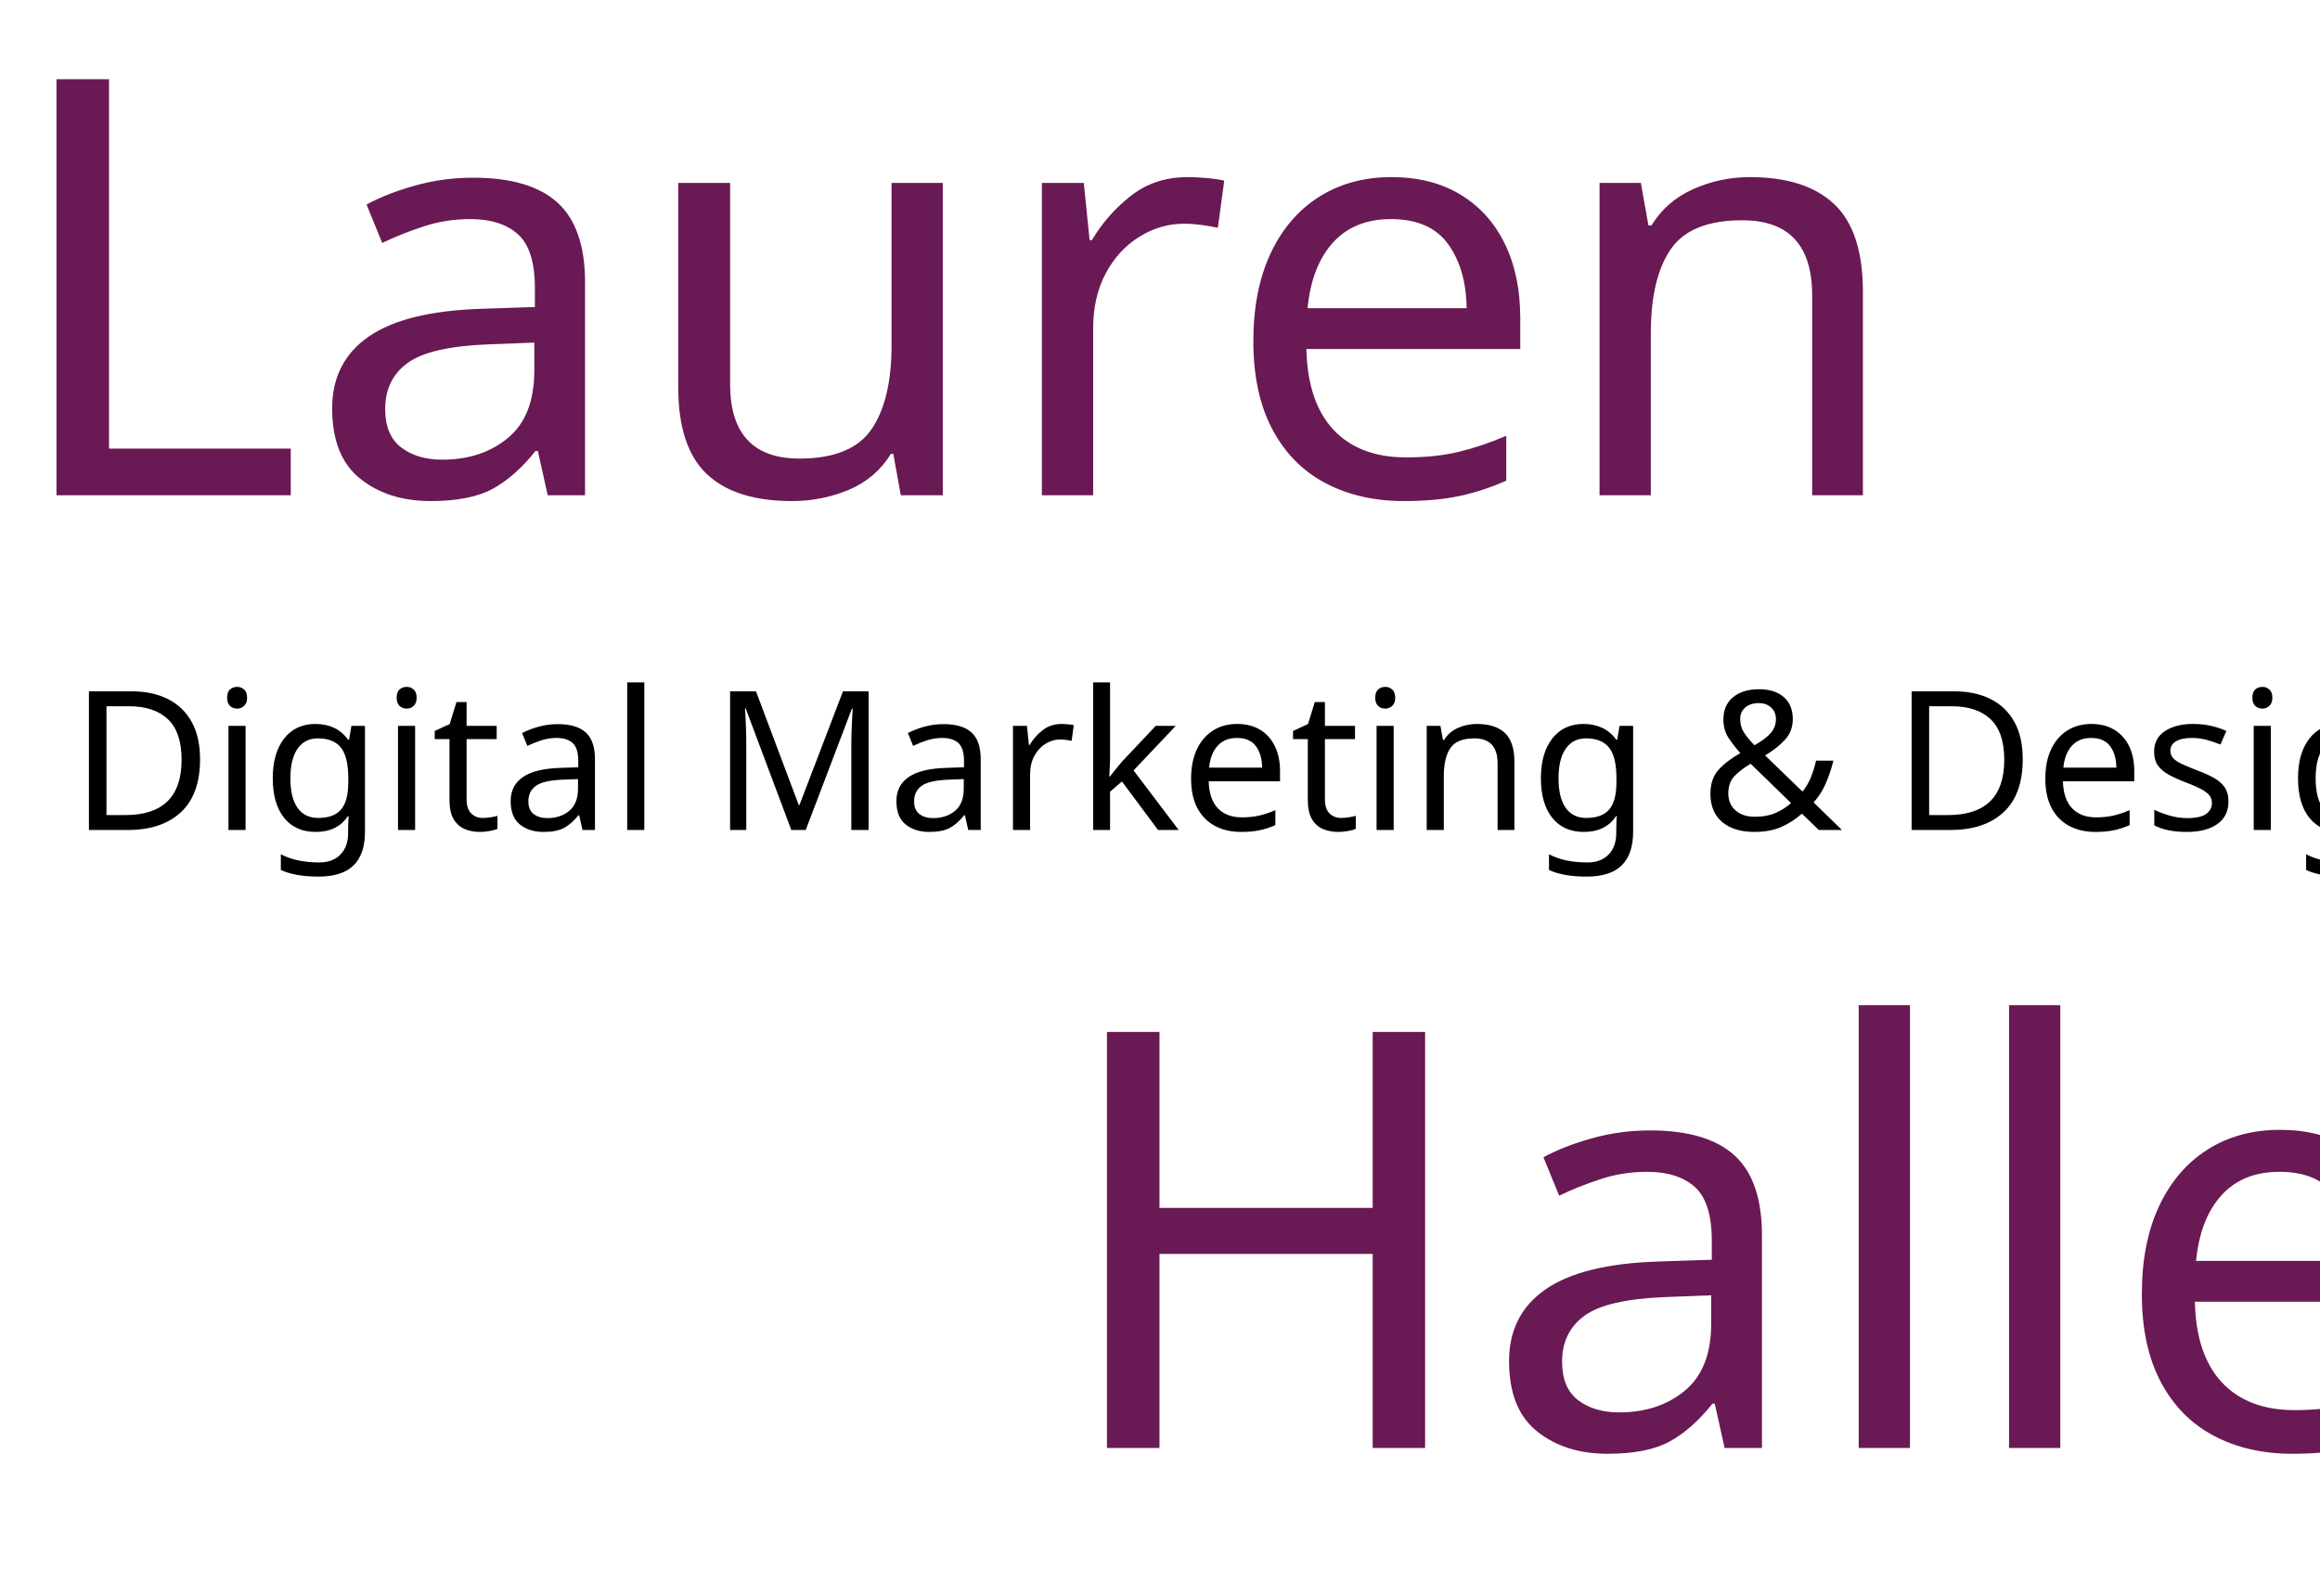
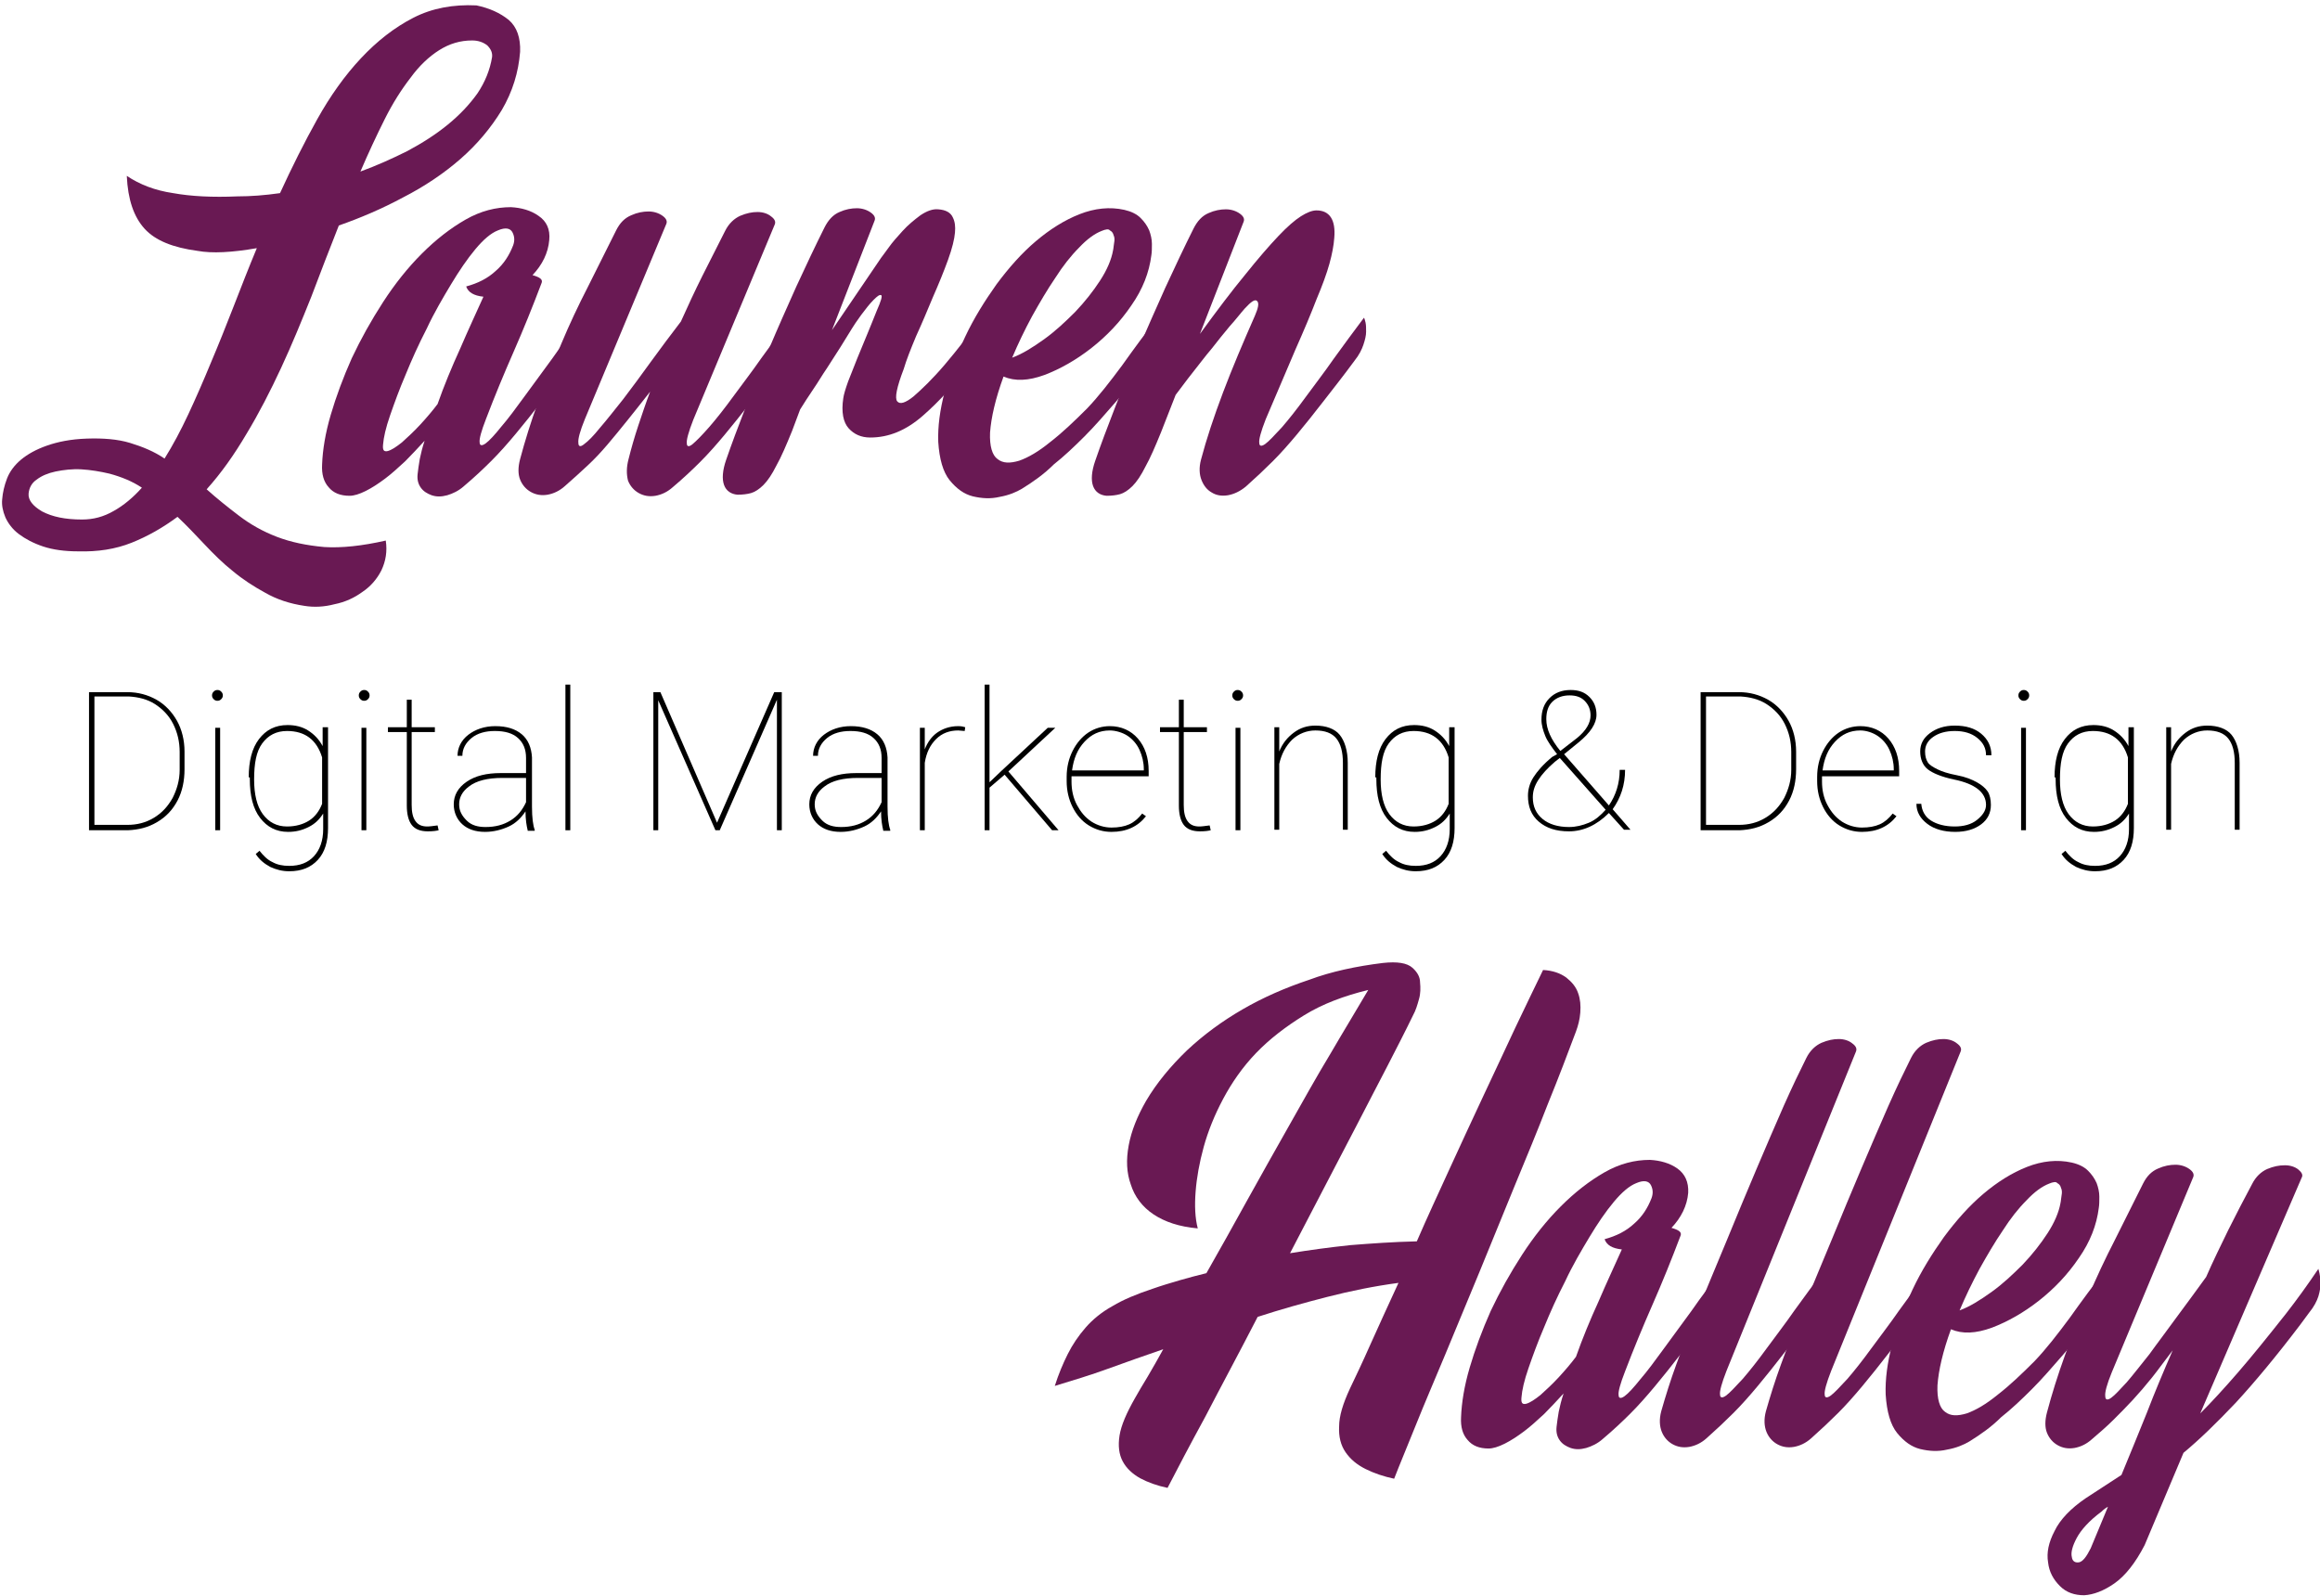
<svg xmlns="http://www.w3.org/2000/svg" version="1.1" id="Layer_1" x="0px" y="0px" viewBox="0 0 430 295.7" style="enable-background:new 0 0 430 295.7;" xml:space="preserve">
  <style type="text/css">
- 	.st0{fill:#691953;}
- 	.st1{font-family:'RainbowBridgePersonalUse';}
- 	.st2{font-size:108px;}
- 	.st3{letter-spacing:7;}
- 	.st4{font-size:57px;}
- 	.st5{font-family:'Roboto-Thin';}
- 	.st6{font-size:36px;}
+ 	.st0{enable-background:new    ;}
+ 	.st1{fill:#691953;}
+ 	.st2{font-family:'RainbowBridgePersonalUse';}
+ 	.st3{font-size:108px;}
+ 	.st4{letter-spacing:6;}
+ 	.st5{font-size:57px;}
</style>
-   <text transform="matrix(1 0 0 1 -2.288818e-04 91.7989)" class="st0 st1 st2">Lauren</text>
-   <text transform="matrix(1 0 0 1 -2.288818e-04 268.3989)" class="st0 st1 st2 st3">     </text>
-   <text transform="matrix(1 0 0 1 179.9998 268.3989)" class="st0 st1 st4"> </text>
-   <text transform="matrix(1 0 0 1 194.6998 268.3989)" class="st0 st1 st2">Halley</text>
-   <text transform="matrix(1 0 0 1 13 153.8503)" class="st5 st6">Digital Marketing &amp; Design</text>
+   <g class="st0">
+     <path class="st1" d="M71.5,100.2c0.3,2,0,3.8-0.8,5.5c-0.8,1.6-2,3-3.5,4c-1.5,1.1-3.2,1.9-5.2,2.3c-1.9,0.5-3.8,0.6-5.6,0.3   c-2.7-0.4-5.1-1.2-7.2-2.4c-2.2-1.2-4.2-2.5-6-4c-1.9-1.5-3.6-3.2-5.3-5c-1.7-1.8-3.3-3.5-5-5.1c-2.7,2-5.5,3.6-8.5,4.8   c-3,1.2-6.3,1.7-9.9,1.6c-2.5,0-4.7-0.3-6.5-0.9c-1.8-0.6-3.3-1.4-4.5-2.3c-1.2-0.9-2-2-2.5-3.1c-0.5-1.2-0.7-2.3-0.6-3.3   c0.1-1.3,0.4-2.6,0.9-3.9c0.5-1.3,1.4-2.5,2.6-3.5c1.2-1,2.8-1.9,4.8-2.6c2-0.7,4.4-1.2,7.4-1.3c3-0.1,5.7,0.1,8,0.8   c2.3,0.7,4.5,1.6,6.4,2.9c1.5-2.4,3-5.2,4.4-8.2c1.4-3,2.8-6.2,4.2-9.6c1.4-3.3,2.8-6.8,4.2-10.4c1.4-3.6,2.8-7.2,4.3-10.8   c-4.6,0.8-8.3,1-11,0.5c-4.5-0.6-7.8-1.9-9.8-4.1c-2-2.2-3.1-5.4-3.3-9.8c2.4,1.6,5.2,2.7,8.6,3.2c3.3,0.6,7.3,0.8,11.9,0.6   c2.5,0,5.1-0.2,7.9-0.6c2.2-4.8,4.5-9.4,6.9-13.7c2.4-4.3,5.1-8.1,8.1-11.3c3-3.2,6.2-5.7,9.7-7.5c3.5-1.8,7.4-2.5,11.7-2.3   c2.4,0.5,4.4,1.4,6,2.7c1.5,1.3,2.2,3.3,2.1,5.9C96.1,13.4,95,17,93,20.4c-2,3.3-4.6,6.4-7.7,9.1c-3.1,2.7-6.7,5.1-10.6,7.1   c-3.9,2.1-7.9,3.8-11.9,5.2c-1.7,4.3-3.4,8.7-5.1,13.2c-1.8,4.5-3.6,8.9-5.6,13.2c-2,4.3-4.1,8.4-6.4,12.2   c-2.3,3.9-4.7,7.3-7.4,10.3c1.9,1.7,3.9,3.3,6,4.9c2.1,1.6,4.4,2.9,7,3.9c2.6,1,5.5,1.6,8.8,1.9C63.3,101.6,67.1,101.2,71.5,100.2z    M15.2,96.3c2.1,0,4-0.5,5.9-1.6c1.8-1,3.6-2.5,5.2-4.3c-1.8-1.2-3.8-2-6-2.6c-1.7-0.4-3.5-0.7-5.2-0.8c-1.7-0.1-3.3,0.1-4.8,0.4   c-1.4,0.3-2.6,0.8-3.5,1.5c-0.9,0.6-1.4,1.5-1.5,2.6c-0.1,1.2,0.8,2.3,2.5,3.3C9.7,95.8,12.1,96.3,15.2,96.3z M87.5,7.5   c-2.2,0-4.2,0.6-6.1,1.8c-1.9,1.2-3.7,2.9-5.3,5.1c-1.7,2.2-3.3,4.7-4.8,7.7c-1.5,3-3,6.2-4.5,9.7c3-1.1,5.9-2.4,8.7-3.8   c2.8-1.5,5.3-3.1,7.5-4.9c2.2-1.8,4-3.7,5.5-5.8c1.4-2.1,2.3-4.3,2.7-6.7c0.1-0.8-0.2-1.5-0.9-2.2C89.5,7.8,88.6,7.5,87.5,7.5z" />
+     <path class="st1" d="M101.8,44.5c-0.2,2.4-1.3,4.6-3.1,6.5c1.4,0.4,1.9,0.8,1.7,1.4c-1.7,4.5-3.4,8.7-5.2,12.8   c-1.8,4.1-3.5,8.2-5.1,12.4c-0.9,2.3-1.3,3.8-1.2,4.4c0,0.6,0.4,0.7,1.1,0.2c0.7-0.5,1.7-1.6,2.9-3.1c1.3-1.5,2.7-3.4,4.3-5.6   c1.6-2.2,3.3-4.5,5.2-7.1c1.8-2.6,3.7-5.1,5.6-7.6c0.1,0.1,0.2,0.5,0.3,0.9c0.1,0.5,0.1,1,0.1,1.7c0,0.7-0.2,1.5-0.5,2.4   c-0.3,0.9-0.8,1.9-1.6,2.9c-2.2,3-4.2,5.5-5.9,7.7c-1.7,2.2-3.3,4.2-4.8,6c-1.5,1.8-3,3.5-4.5,5c-1.5,1.5-3.2,3.1-5.1,4.7   c-1,0.9-2.1,1.4-3.1,1.7c-1.1,0.3-2,0.3-2.9,0c-0.8-0.3-1.5-0.7-2-1.4c-0.5-0.7-0.7-1.5-0.6-2.5c0.1-0.8,0.2-1.7,0.4-2.8   c0.2-1,0.5-2.2,0.9-3.4c-1.2,1.3-2.4,2.6-3.6,3.8c-1.3,1.2-2.5,2.3-3.7,3.2c-1.2,0.9-2.4,1.7-3.6,2.3c-1.2,0.6-2.2,0.9-3,0.9   c-1.7,0-3-0.5-3.9-1.6c-0.9-1-1.3-2.4-1.2-4.2c0.1-2.7,0.6-5.8,1.6-9.2c1-3.4,2.3-6.9,3.9-10.5c1.7-3.6,3.6-7,5.8-10.4   c2.2-3.4,4.6-6.4,7.2-9c2.6-2.6,5.3-4.7,8.1-6.3c2.8-1.6,5.6-2.3,8.4-2.3c1.9,0.1,3.7,0.6,5.1,1.6C101.3,41,102,42.5,101.8,44.5z    M86.4,53.1c2.2-0.6,4-1.5,5.5-2.9c1.5-1.3,2.5-2.9,3.2-4.7c0.3-0.8,0.3-1.6-0.1-2.4c-0.4-0.8-1.3-1-2.7-0.4   c-1.3,0.5-2.7,1.7-4.2,3.5c-1.5,1.8-3,4-4.5,6.5c-1.5,2.5-3.1,5.2-4.5,8.2c-1.5,2.9-2.8,5.8-3.9,8.5c-1.2,2.8-2.1,5.3-2.9,7.6   c-0.8,2.3-1.2,4.1-1.3,5.4c-0.1,1,0.1,1.4,0.9,1.2c0.7-0.2,1.6-0.8,2.6-1.6c1-0.9,2.2-2,3.4-3.3c1.2-1.3,2.3-2.6,3.2-3.8   c1.2-3.4,2.6-6.8,4.2-10.3c1.5-3.5,3-6.7,4.3-9.6C87.8,54.8,86.8,54.2,86.4,53.1z" />
+     <path class="st1" d="M116.5,85.1c0.5-2,1.1-4.1,1.8-6.2c0.7-2.1,1.4-4.2,2.2-6.3c-1.5,1.9-2.9,3.7-4.2,5.3s-2.5,3.1-3.7,4.5   c-1.2,1.4-2.4,2.7-3.7,3.9c-1.3,1.2-2.7,2.5-4.2,3.8c-1,0.9-2.1,1.4-3.2,1.6c-1.2,0.2-2.2,0-3.1-0.5c-0.9-0.5-1.6-1.3-2-2.3   c-0.4-1-0.4-2.3,0-3.8c0.9-3.4,2-6.9,3.3-10.5c1.3-3.6,2.8-7.2,4.3-10.8c1.5-3.6,3.2-7.2,5-10.7c1.8-3.6,3.5-7,5.2-10.4   c0.7-1.4,1.6-2.3,2.8-2.8c1.1-0.5,2.2-0.7,3.2-0.7c1,0,1.9,0.3,2.6,0.8c0.7,0.5,0.9,1,0.7,1.5l-15.1,36.2c-0.9,2.2-1.3,3.7-1.2,4.4   c0,0.7,0.4,0.8,1.1,0.2c0.7-0.5,1.7-1.5,2.9-3c1.3-1.5,2.7-3.3,4.3-5.3c1.6-2.1,3.3-4.4,5.1-6.9c1.8-2.5,3.7-5,5.6-7.5   c1.3-2.9,2.6-5.7,4-8.5c1.4-2.8,2.8-5.5,4.2-8.3c0.7-1.4,1.7-2.3,2.8-2.8c1.2-0.5,2.2-0.7,3.2-0.7c1,0,1.9,0.3,2.5,0.8   c0.7,0.5,0.9,1,0.7,1.5l-15.1,36.2c-0.9,2.3-1.3,3.8-1.2,4.4c0,0.6,0.4,0.7,1.1,0.1c0.7-0.6,1.7-1.6,3.1-3.2   c1.3-1.5,2.8-3.4,4.4-5.6s3.4-4.5,5.2-7.1c1.9-2.6,3.7-5.1,5.6-7.6c0,0.1,0.1,0.3,0.2,0.8c0.1,0.5,0.2,1.1,0.2,1.8   c0,0.7-0.1,1.5-0.4,2.5c-0.3,0.9-0.9,1.9-1.7,3c-2.2,3-4.2,5.5-5.9,7.7c-1.7,2.2-3.3,4.2-4.8,6c-1.5,1.8-3,3.5-4.5,5   c-1.5,1.5-3.2,3.1-5.1,4.7c-1,0.9-2.1,1.4-3.2,1.6c-1.2,0.2-2.2,0-3.1-0.5c-0.9-0.5-1.6-1.3-2-2.3   C116.1,87.9,116.1,86.6,116.5,85.1z" />
+     <path class="st1" d="M154.2,61.2l9.1-13.4c0.2-0.3,0.7-0.9,1.4-1.9c0.7-1,1.6-2,2.6-3.1c1-1.1,2.1-2,3.3-2.9   c1.2-0.8,2.3-1.2,3.3-1.1c1.4,0.1,2.3,0.6,2.7,1.5c0.4,0.8,0.5,1.7,0.4,2.8c-0.1,1.2-0.5,2.9-1.3,5.1c-0.8,2.2-1.7,4.4-2.8,6.9   c-1,2.4-2,4.8-3.1,7.2c-1,2.4-1.8,4.4-2.3,6.1c-1.3,3.4-1.7,5.4-1.2,6c0.5,0.6,1.5,0.3,3-0.9c1.5-1.3,3.5-3.2,5.8-5.9   c2.3-2.7,4.6-5.7,7-8.9c0,0.1,0.1,0.3,0.2,0.8c0.1,0.5,0.2,1.1,0.2,1.8c0,0.7-0.2,1.5-0.5,2.5c-0.3,0.9-0.8,1.9-1.6,3   c-3.2,4.2-6.3,7.6-9.4,10.3c-3.1,2.7-6.3,4-9.7,4c-1.7,0-3-0.6-4-1.7c-1-1.1-1.4-3-1-5.6c0.1-0.7,0.4-1.7,0.9-3.1   c0.5-1.3,1.1-2.8,1.7-4.3c0.6-1.5,1.3-3.1,1.9-4.6c0.6-1.5,1.2-2.9,1.7-4.2c0.8-1.8,1.1-2.8,0.8-2.9c-0.3-0.1-0.7,0.2-1.4,0.9   c-0.7,0.7-1.4,1.6-2.3,2.8c-0.8,1.1-1.4,2-1.7,2.5c-0.6,1-1.3,2.1-2.1,3.4c-0.8,1.3-1.7,2.6-2.5,3.9c-0.9,1.3-1.7,2.7-2.6,4   c-0.9,1.3-1.7,2.6-2.4,3.7l-1.5,4c-1.1,2.7-2,4.8-2.9,6.4c-0.8,1.6-1.6,2.8-2.4,3.6c-0.8,0.8-1.6,1.3-2.3,1.5s-1.6,0.3-2.5,0.3   c-1.2-0.1-2.1-0.7-2.5-1.8c-0.4-1.1-0.3-2.7,0.4-4.7c1-2.9,2.2-6.1,3.6-9.7c1.4-3.6,2.8-7.2,4.4-11c1.6-3.8,3.3-7.6,5-11.4   c1.8-3.9,3.5-7.5,5.2-10.9c0.7-1.4,1.6-2.4,2.8-2.9c1.1-0.5,2.2-0.7,3.2-0.7c1,0,1.9,0.3,2.6,0.8c0.7,0.5,0.9,1,0.7,1.5L154.2,61.2   z" />
+     <path class="st1" d="M189.4,90.6c-1,0.6-2.4,1.2-4.1,1.5c-1.7,0.4-3.3,0.3-5-0.1c-1.6-0.4-3-1.4-4.3-3c-1.2-1.5-1.9-3.9-2.1-7.1   c-0.1-2.8,0.3-5.9,1.2-9.3c0.9-3.4,2.2-6.8,3.8-10.2c1.6-3.4,3.6-6.6,5.8-9.7c2.3-3.1,4.7-5.8,7.3-8c2.6-2.2,5.3-3.9,8.1-5   c2.8-1.1,5.6-1.4,8.3-0.8c1.3,0.3,2.3,0.8,3,1.5c0.7,0.7,1.2,1.4,1.6,2.3c0.3,0.8,0.5,1.7,0.5,2.5c0,0.8,0,1.5-0.1,2.1   c-0.4,3.2-1.6,6.3-3.7,9.3c-2.1,3.1-4.6,5.7-7.4,7.9c-2.8,2.2-5.8,3.9-8.7,5c-3,1.1-5.5,1.2-7.6,0.3c-1.5,4.1-2.3,7.6-2.5,10.4   c-0.1,2.5,0.4,4.2,1.4,4.9c1,0.8,2.3,0.8,4,0.3c1.7-0.6,3.6-1.7,5.8-3.5c2.2-1.7,4.4-3.8,6.8-6.2c2.1-2.2,4.2-4.9,6.5-8   c2.2-3.1,4.5-6.2,6.8-9.2c0,0.1,0.1,0.3,0.2,0.8c0.1,0.5,0.2,1.1,0.2,1.8c0,0.7-0.1,1.5-0.4,2.5c-0.3,0.9-0.9,1.9-1.7,3   c-2.2,3-4.3,5.6-6.3,7.9c-2,2.3-3.9,4.5-5.8,6.4c-1.9,1.9-3.8,3.7-5.7,5.2C193.5,87.9,191.5,89.3,189.4,90.6z M204.2,42.8   c-1.3,0.5-2.7,1.5-4.2,3.1c-1.5,1.5-3,3.4-4.4,5.6c-1.5,2.2-2.9,4.6-4.3,7.1c-1.4,2.6-2.6,5.1-3.7,7.7c1.9-0.7,3.8-1.9,5.9-3.4   c2.1-1.5,4-3.3,5.8-5.1c1.8-1.9,3.3-3.8,4.6-5.8c1.3-2,2.1-3.9,2.4-5.6c0.1-0.4,0.1-0.9,0.2-1.4c0.1-0.5,0.1-1-0.1-1.4   c-0.1-0.4-0.3-0.7-0.7-0.9C205.5,42.4,204.9,42.5,204.2,42.8z" />
+     <path class="st1" d="M222.4,61.9c3.2-4.4,6-8.1,8.4-11c2.4-3,4.4-5.3,6.1-7.1c1.7-1.8,3.1-3,4.2-3.7c1.1-0.7,2.1-1.1,2.9-1.1   c2.4,0,3.6,1.7,3.3,5.1c-0.1,1.4-0.4,3-0.9,4.8c-0.5,1.8-1.3,4-2.4,6.6c-1,2.6-2.3,5.7-3.9,9.3c-1.5,3.6-3.4,7.9-5.5,12.9   c-0.9,2.3-1.3,3.8-1.2,4.4c0,0.6,0.4,0.7,1.1,0.2c0.7-0.5,1.7-1.6,3.1-3.1c1.3-1.5,2.8-3.4,4.4-5.6c1.6-2.2,3.4-4.5,5.2-7.1   c1.9-2.6,3.7-5.1,5.6-7.6c0.1,0.1,0.2,0.5,0.3,0.9c0.1,0.5,0.1,1,0.1,1.7c0,0.7-0.2,1.5-0.5,2.4c-0.3,0.9-0.8,1.9-1.6,2.9   c-2.2,3-4.2,5.5-5.9,7.7c-1.7,2.2-3.3,4.2-4.8,6c-1.5,1.8-3,3.5-4.5,5c-1.5,1.5-3.2,3.1-5,4.7c-1.1,0.9-2.2,1.4-3.3,1.6   c-1.2,0.2-2.2,0-3-0.5c-0.9-0.5-1.5-1.3-1.9-2.3c-0.4-1-0.5-2.3-0.1-3.8c1-3.8,2.4-8,4.1-12.5c1.7-4.5,3.7-9.2,5.9-14.2   c0.6-1.4,0.8-2.3,0.4-2.7c-0.4-0.4-1.1,0.1-2.3,1.4c-0.8,0.9-1.7,2.1-2.8,3.3c-1.1,1.3-2.2,2.7-3.3,4.1c-1.2,1.4-2.3,2.9-3.5,4.4   c-1.2,1.5-2.2,2.9-3.2,4.2l-2.7,6.9c-1.1,2.7-2,4.8-2.9,6.4c-0.8,1.6-1.6,2.8-2.4,3.6c-0.8,0.8-1.6,1.3-2.3,1.5s-1.6,0.3-2.5,0.3   c-1.2-0.1-2.1-0.7-2.5-1.8c-0.4-1.1-0.3-2.7,0.4-4.7c1-2.9,2.2-6.1,3.6-9.7c1.4-3.6,2.8-7.2,4.4-11c1.6-3.8,3.3-7.6,5-11.4   c1.8-3.9,3.5-7.5,5.2-10.9c0.7-1.4,1.6-2.4,2.8-2.9c1.1-0.5,2.2-0.7,3.2-0.7c1,0,1.9,0.3,2.6,0.8c0.7,0.5,0.9,1,0.7,1.5L222.4,61.9   z" />
+   </g>
+   <text transform="matrix(1 0 0 1 -2.288818e-04 268.3989)" class="st1 st2 st3 st4">     </text>
+   <text transform="matrix(1 0 0 1 179.9998 268.3989)" class="st1 st2 st5"> </text>
+   <g class="st0">
+     <path class="st1" d="M256.3,178.5c2.7-0.3,4.5,0,5.5,0.9c1,0.9,1.4,1.8,1.4,2.7c0.1,1,0.1,2.1-0.2,3.1c-0.3,1.1-0.6,2.1-1.1,3   c-1.4,2.9-3,6-4.8,9.5c-1.8,3.4-3.6,7-5.6,10.8c-2,3.8-4,7.7-6.1,11.7c-2.1,4-4.2,8.1-6.3,12.1c3.7-0.6,7.4-1.1,11.2-1.5   c3.8-0.3,7.9-0.6,12.3-0.7c1.9-4.4,4-8.9,6.1-13.5c2.1-4.6,4.2-9.1,6.3-13.6c2.1-4.4,4-8.6,5.9-12.6c1.9-4,3.6-7.5,5.1-10.6   c1.8,0.1,3.2,0.6,4.3,1.4c1,0.8,1.8,1.7,2.2,2.9c0.4,1.1,0.5,2.3,0.4,3.6c-0.1,1.3-0.4,2.4-0.8,3.5c-1.5,4-3.2,8.5-5.2,13.4   c-1.9,4.9-4,10-6.2,15.3s-4.3,10.6-6.5,15.9c-2.2,5.3-4.3,10.4-6.3,15.2c-2,4.8-3.9,9.2-5.5,13.2s-3,7.3-4,9.9   c-1.9-0.4-3.7-1-5.3-1.8c-1.6-0.8-2.8-1.8-3.7-3.1c-0.9-1.3-1.3-2.9-1.2-4.8c0-1.9,0.7-4.2,2-7c1-2.1,2.3-4.8,3.8-8.2   c1.5-3.3,3.2-7.1,5.2-11.4c-4.5,0.6-8.9,1.5-13.2,2.6c-4.3,1.1-8.6,2.3-12.9,3.7c-3.5,6.8-6.8,12.9-9.7,18.5c-3,5.5-5.3,9.9-7,13.2   c-1.9-0.4-3.6-1-5.1-1.8c-1.4-0.8-2.5-1.8-3.2-3.1c-0.7-1.3-0.9-2.9-0.6-4.8c0.3-1.9,1.3-4.2,2.9-7c0.6-1.1,1.4-2.4,2.3-3.9   c0.9-1.5,1.9-3.3,2.9-5.1c-3.5,1.2-6.9,2.4-10.2,3.6c-3.3,1.2-6.6,2.2-9.9,3.2c0.7-2.2,1.5-4.1,2.4-5.9c0.9-1.8,2-3.4,3.3-4.9   c1.3-1.5,3-2.9,5-4c2-1.2,4.4-2.2,7.4-3.2c1.7-0.6,3.4-1.1,5.1-1.6c1.7-0.5,3.3-0.9,4.9-1.3c2.4-4.2,4.9-8.7,7.5-13.4   c2.6-4.7,5.2-9.3,7.8-13.9c2.6-4.6,5.1-9.1,7.7-13.4c2.5-4.3,4.9-8.2,7-11.8c-4.5,1.1-8.5,2.6-11.9,4.7c-3.4,2.1-6.4,4.4-8.9,7   c-2.5,2.6-4.5,5.5-6.1,8.5c-1.6,3-2.8,6-3.6,8.9c-0.8,2.9-1.3,5.7-1.5,8.3c-0.2,2.6-0.1,4.9,0.4,6.8c-3.4-0.3-6.1-1.2-8.2-2.6   c-2.1-1.4-3.5-3.3-4.2-5.5c-0.8-2.2-0.9-4.6-0.4-7.3c0.5-2.7,1.6-5.4,3.2-8.2c2-3.4,4.6-6.5,7.6-9.4c3.1-2.9,6.5-5.4,10.3-7.6   c3.8-2.2,7.9-4,12.4-5.5C246.7,180.1,251.4,179.1,256.3,178.5z" />
+     <path class="st1" d="M312.9,221.1c-0.2,2.4-1.3,4.6-3.1,6.5c1.4,0.4,1.9,0.8,1.7,1.4c-1.7,4.5-3.4,8.7-5.2,12.8   c-1.8,4.1-3.5,8.2-5.1,12.4c-0.9,2.3-1.3,3.8-1.2,4.4c0,0.6,0.4,0.7,1.1,0.2c0.7-0.5,1.7-1.6,2.9-3.1c1.3-1.5,2.7-3.4,4.3-5.6   c1.6-2.2,3.3-4.5,5.2-7.1c1.8-2.6,3.7-5.1,5.6-7.6c0.1,0.1,0.2,0.5,0.3,0.9c0.1,0.5,0.1,1,0.1,1.7c0,0.7-0.2,1.5-0.5,2.4   c-0.3,0.9-0.8,1.9-1.6,2.9c-2.2,3-4.2,5.5-5.9,7.7c-1.7,2.2-3.3,4.2-4.8,6c-1.5,1.8-3,3.5-4.5,5c-1.5,1.5-3.2,3.1-5.1,4.7   c-1,0.9-2.1,1.4-3.1,1.7c-1.1,0.3-2,0.3-2.9,0c-0.8-0.3-1.5-0.7-2-1.4c-0.5-0.7-0.7-1.5-0.6-2.5c0.1-0.8,0.2-1.7,0.4-2.8   c0.2-1,0.5-2.2,0.9-3.4c-1.2,1.3-2.4,2.6-3.6,3.8c-1.3,1.2-2.5,2.3-3.7,3.2c-1.2,0.9-2.4,1.7-3.6,2.3c-1.2,0.6-2.2,0.9-3,0.9   c-1.7,0-3-0.5-3.9-1.6c-0.9-1-1.3-2.4-1.2-4.2c0.1-2.7,0.6-5.8,1.6-9.2c1-3.4,2.3-6.9,3.9-10.5c1.7-3.6,3.6-7,5.8-10.4   c2.2-3.4,4.6-6.4,7.2-9c2.6-2.6,5.3-4.7,8.1-6.3c2.8-1.6,5.6-2.3,8.4-2.3c1.9,0.1,3.7,0.6,5.1,1.6   C312.3,217.6,313,219.1,312.9,221.1z M297.4,229.7c2.2-0.6,4-1.5,5.5-2.9c1.5-1.3,2.5-2.9,3.2-4.7c0.3-0.8,0.3-1.6-0.1-2.4   c-0.4-0.8-1.3-1-2.7-0.4c-1.3,0.5-2.7,1.7-4.2,3.5c-1.5,1.8-3,4-4.5,6.5c-1.5,2.5-3.1,5.2-4.5,8.2c-1.5,2.9-2.8,5.8-3.9,8.5   c-1.2,2.8-2.1,5.3-2.9,7.6c-0.8,2.3-1.2,4.1-1.3,5.4c-0.1,1,0.1,1.4,0.9,1.2c0.7-0.2,1.6-0.8,2.6-1.6c1-0.9,2.2-2,3.4-3.3   c1.2-1.3,2.3-2.6,3.2-3.8c1.2-3.4,2.6-6.8,4.2-10.3c1.5-3.5,3-6.7,4.3-9.6C298.8,231.4,297.8,230.8,297.4,229.7z" />
+     <path class="st1" d="M320,254.1c-0.9,2.3-1.3,3.8-1.2,4.4c0,0.6,0.4,0.7,1.1,0.2c0.7-0.5,1.7-1.6,3.1-3.1c1.3-1.5,2.8-3.4,4.4-5.6   c1.6-2.2,3.4-4.5,5.2-7.1c1.9-2.6,3.7-5.1,5.6-7.6c0.1,0.1,0.2,0.5,0.3,0.9c0.1,0.5,0.1,1,0.1,1.7c0,0.7-0.2,1.5-0.5,2.4   c-0.3,0.9-0.8,1.9-1.6,2.9c-2.2,3-4.2,5.5-5.9,7.7c-1.7,2.2-3.3,4.2-4.8,6c-1.5,1.8-3,3.5-4.5,5c-1.5,1.5-3.2,3.1-5,4.7   c-1,0.9-2.1,1.4-3.2,1.6c-1.2,0.2-2.2,0-3.1-0.5c-0.9-0.5-1.6-1.3-2-2.3c-0.4-1-0.5-2.3-0.1-3.8c0.8-2.8,1.7-5.7,2.8-8.7   c1.1-3,2.3-6.2,3.8-9.6c1.8-4.4,3.7-8.9,5.6-13.5c1.9-4.6,3.7-9,5.5-13.2c1.8-4.2,3.4-8,5-11.6c1.6-3.6,3-6.5,4.2-8.9   c0.7-1.4,1.7-2.3,2.8-2.8c1.2-0.5,2.2-0.7,3.2-0.7c1,0,1.9,0.3,2.5,0.8c0.7,0.5,0.9,1,0.7,1.5L320,254.1z" />
+     <path class="st1" d="M339.4,254.1c-0.9,2.3-1.3,3.8-1.2,4.4c0,0.6,0.4,0.7,1.1,0.2c0.7-0.5,1.7-1.6,3.1-3.1   c1.3-1.5,2.8-3.4,4.4-5.6c1.6-2.2,3.4-4.5,5.2-7.1c1.9-2.6,3.7-5.1,5.6-7.6c0.1,0.1,0.2,0.5,0.3,0.9c0.1,0.5,0.1,1,0.1,1.7   c0,0.7-0.2,1.5-0.5,2.4c-0.3,0.9-0.8,1.9-1.6,2.9c-2.2,3-4.2,5.5-5.9,7.7c-1.7,2.2-3.3,4.2-4.8,6c-1.5,1.8-3,3.5-4.5,5   c-1.5,1.5-3.2,3.1-5,4.7c-1,0.9-2.1,1.4-3.2,1.6c-1.2,0.2-2.2,0-3.1-0.5c-0.9-0.5-1.6-1.3-2-2.3c-0.4-1-0.5-2.3-0.1-3.8   c0.8-2.8,1.7-5.7,2.8-8.7c1.1-3,2.3-6.2,3.8-9.6c1.8-4.4,3.7-8.9,5.6-13.5c1.9-4.6,3.7-9,5.5-13.2c1.8-4.2,3.4-8,5-11.6   c1.6-3.6,3-6.5,4.2-8.9c0.7-1.4,1.7-2.3,2.8-2.8c1.2-0.5,2.2-0.7,3.2-0.7c1,0,1.9,0.3,2.5,0.8c0.7,0.5,0.9,1,0.7,1.5L339.4,254.1z" />
+     <path class="st1" d="M365,267.2c-1,0.6-2.4,1.2-4.1,1.5c-1.7,0.4-3.3,0.3-5-0.1c-1.6-0.4-3-1.4-4.3-3c-1.2-1.5-1.9-3.9-2.1-7.1   c-0.1-2.8,0.3-5.9,1.2-9.3c0.9-3.4,2.2-6.8,3.8-10.2c1.6-3.4,3.6-6.6,5.8-9.7c2.3-3.1,4.7-5.8,7.3-8c2.6-2.2,5.3-3.9,8.1-5   c2.8-1.1,5.6-1.4,8.3-0.8c1.3,0.3,2.3,0.8,3,1.5c0.7,0.7,1.2,1.4,1.6,2.3c0.3,0.8,0.5,1.7,0.5,2.5c0,0.8,0,1.5-0.1,2.1   c-0.4,3.2-1.6,6.3-3.7,9.3c-2.1,3.1-4.6,5.7-7.4,7.9c-2.8,2.2-5.8,3.9-8.7,5c-3,1.1-5.5,1.2-7.6,0.3c-1.5,4.1-2.3,7.6-2.5,10.4   c-0.1,2.5,0.4,4.2,1.4,4.9c1,0.8,2.3,0.8,4,0.3c1.7-0.6,3.6-1.7,5.8-3.5c2.2-1.7,4.4-3.8,6.8-6.2c2.1-2.2,4.2-4.9,6.5-8   c2.2-3.1,4.5-6.2,6.8-9.2c0,0.1,0.1,0.3,0.2,0.8c0.1,0.5,0.2,1.1,0.2,1.8c0,0.7-0.1,1.5-0.4,2.5c-0.3,0.9-0.9,1.9-1.7,3   c-2.2,3-4.3,5.6-6.3,7.9c-2,2.3-3.9,4.5-5.8,6.4c-1.9,1.9-3.8,3.7-5.7,5.2C369.1,264.5,367.1,265.9,365,267.2z M379.8,219.4   c-1.3,0.5-2.7,1.5-4.2,3.1c-1.5,1.5-3,3.4-4.4,5.6c-1.5,2.2-2.9,4.6-4.3,7.1c-1.4,2.6-2.6,5.1-3.7,7.7c1.9-0.7,3.8-1.9,5.9-3.4   c2.1-1.5,4-3.3,5.8-5.1c1.8-1.9,3.3-3.8,4.6-5.8c1.3-2,2.1-3.9,2.4-5.6c0.1-0.4,0.1-0.9,0.2-1.4c0.1-0.5,0.1-1-0.1-1.4   c-0.1-0.4-0.3-0.7-0.7-0.9C381.1,219,380.5,219.1,379.8,219.4z" />
+     <path class="st1" d="M407.8,262c2.1-2.1,4.4-4.6,7-7.6c2.6-3,5.5-6.6,8.9-10.9c1-1.3,2-2.6,3-4s2-2.8,3-4.3c0,0.1,0.1,0.3,0.2,0.8   c0.1,0.5,0.2,1.1,0.2,1.8c0,0.7-0.1,1.5-0.4,2.5c-0.3,0.9-0.8,1.9-1.7,3l-1.7,2.3c-4.4,5.8-8.4,10.6-11.9,14.4   c-3.6,3.8-6.8,6.9-9.7,9.3l-7.2,17.1c-1.7,3.3-3.6,5.7-5.6,7.1c-2,1.4-3.9,2.1-5.6,2.2c-1.8,0-3.3-0.5-4.5-1.7   c-1.2-1.2-2-2.6-2.2-4.4c-0.3-1.8,0.1-3.7,1.2-5.8c1-2.1,3-4.2,5.8-6.1l6.6-4.3c1.6-3.8,3.1-7.6,4.7-11.5c1.5-3.9,3.1-7.7,4.8-11.6   c-1.4,1.8-2.6,3.5-3.8,5c-1.2,1.5-2.4,2.9-3.6,4.2c-1.2,1.3-2.4,2.5-3.6,3.7c-1.2,1.2-2.6,2.4-4,3.6c-1,0.9-2.1,1.4-3.2,1.6   c-1.2,0.2-2.2,0-3.1-0.5c-0.9-0.5-1.6-1.3-2-2.3c-0.4-1-0.4-2.3,0-3.8c0.9-3.4,2-6.9,3.3-10.5c1.3-3.6,2.8-7.2,4.3-10.8   c1.5-3.6,3.2-7.2,5-10.7c1.8-3.6,3.5-7,5.2-10.4c0.7-1.4,1.6-2.3,2.8-2.8c1.1-0.5,2.2-0.7,3.2-0.7c1,0,1.9,0.3,2.6,0.8   c0.7,0.5,0.9,1,0.7,1.5l-15.1,36.2c-0.9,2.2-1.3,3.7-1.2,4.4c0,0.7,0.4,0.8,1.1,0.3c0.7-0.5,1.6-1.5,2.9-2.9   c1.2-1.4,2.6-3.2,4.2-5.2c1.5-2.1,3.2-4.3,5-6.8c1.8-2.4,3.6-4.9,5.5-7.5c1.3-3,2.7-5.8,4.1-8.7c1.4-2.8,2.9-5.7,4.4-8.5   c0.7-1.4,1.7-2.3,2.8-2.8c1.2-0.5,2.2-0.7,3.3-0.7c1,0,1.9,0.3,2.5,0.8c0.6,0.5,0.9,1,0.6,1.5L407.8,262z M390.7,279.3   c-0.4,0.2-0.8,0.5-1.2,0.9c-2.3,1.7-3.8,3.4-4.6,4.9c-0.8,1.5-1.1,2.7-0.9,3.5c0.1,0.8,0.6,1.1,1.3,1c0.7-0.1,1.4-1,2.2-2.6   L390.7,279.3z" />
+   </g>
+   <g class="st0">
+     <path d="M16.5,153.9v-25.6h7.1c2,0,3.8,0.5,5.4,1.4s2.9,2.3,3.8,3.9s1.4,3.6,1.4,5.7v3.3c0,2.1-0.4,4.1-1.3,5.8   c-0.9,1.7-2.1,3-3.8,4s-3.4,1.4-5.4,1.5H16.5z M17.5,129.2v23.7h6.1c1.8,0,3.4-0.4,4.9-1.3s2.6-2.1,3.5-3.7   c0.8-1.6,1.3-3.3,1.3-5.2v-3.3c0-1.9-0.4-3.6-1.2-5.2s-2-2.8-3.4-3.7s-3.1-1.3-4.8-1.4H17.5z" />
+     <path d="M39.3,128.9c0-0.3,0.1-0.5,0.3-0.7s0.4-0.3,0.7-0.3s0.5,0.1,0.7,0.3s0.3,0.4,0.3,0.7s-0.1,0.5-0.3,0.7s-0.4,0.3-0.7,0.3   s-0.5-0.1-0.7-0.3S39.3,129.2,39.3,128.9z M40.8,153.9h-0.9v-19h0.9V153.9z" />
+     <path d="M46.1,144.1c0-3,0.6-5.4,1.9-7.1s3-2.6,5.3-2.6c1.4,0,2.7,0.3,3.8,1s2,1.6,2.7,2.9v-3.5h1v18.7c0,2.5-0.6,4.5-1.9,5.9   s-3,2.1-5.3,2.1c-1.3,0-2.4-0.3-3.5-0.8c-1.1-0.6-2-1.3-2.7-2.4l0.7-0.6c0.7,0.9,1.5,1.7,2.4,2.1c0.9,0.5,1.9,0.7,3.1,0.7   c2,0,3.5-0.6,4.6-1.8s1.7-2.9,1.7-5v-2.9c-0.7,1.1-1.5,1.9-2.7,2.5s-2.4,0.9-3.8,0.9c-2.2,0-3.9-0.9-5.2-2.6s-1.9-4.1-1.9-7.2   V144.1z M47.1,144.5c0,2.7,0.5,4.9,1.6,6.4s2.6,2.3,4.5,2.3c1.6,0,3-0.4,4.1-1.1s1.9-1.8,2.4-3.1v-8.6c-1-3.3-3.2-4.9-6.5-4.9   c-2,0-3.5,0.8-4.6,2.3S47.1,141.5,47.1,144.5z" />
+     <path d="M66.5,128.9c0-0.3,0.1-0.5,0.3-0.7s0.4-0.3,0.7-0.3s0.5,0.1,0.7,0.3s0.3,0.4,0.3,0.7s-0.1,0.5-0.3,0.7s-0.4,0.3-0.7,0.3   s-0.5-0.1-0.7-0.3S66.5,129.2,66.5,128.9z M67.9,153.9H67v-19h0.9V153.9z" />
+     <path d="M76.3,129.7v5.1h4.3v0.9h-4.3v13.5c0,1.3,0.2,2.3,0.7,3s1.2,1,2.2,1c0.5,0,1.1-0.1,1.9-0.2l0.2,0.9c-0.4,0.1-1,0.2-2,0.2   c-1.4,0-2.4-0.4-3-1.2s-0.9-2-0.9-3.6v-13.6h-3.5v-0.9h3.5v-5.1H76.3z" />
+     <path d="M97.8,153.9c-0.2-0.8-0.4-2-0.4-3.5c-0.8,1.2-1.8,2.2-3.1,2.8s-2.8,1-4.4,1c-1.8,0-3.2-0.5-4.2-1.4s-1.6-2.2-1.6-3.7   c0-1.7,0.8-3.1,2.4-4.2s3.7-1.6,6.3-1.6h4.7v-2.8c0-1.6-0.5-2.8-1.5-3.7s-2.4-1.3-4.3-1.3c-1.7,0-3.2,0.4-4.3,1.3s-1.7,2-1.7,3.3   l-0.9,0c0-1.5,0.7-2.9,2-3.9s3-1.6,5-1.6c2.1,0,3.7,0.5,4.9,1.5s1.8,2.5,1.9,4.3v9.1c0,2.1,0.2,3.5,0.5,4.3v0.2H97.8z M90,153.3   c1.8,0,3.3-0.4,4.6-1.2s2.2-1.9,2.9-3.4v-4.5h-4.4c-2.7,0-4.8,0.5-6.2,1.6c-1.2,0.9-1.8,2-1.8,3.3c0,1.2,0.5,2.1,1.4,3   S88.6,153.3,90,153.3z" />
+     <path d="M105.7,153.9h-0.9v-27h0.9V153.9z" />
+     <path d="M122.4,128.3l10.5,24.2l10.6-24.2h1.4v25.6H144v-24.2l-10.6,24.2h-0.8L122,129.8v24.1h-0.9v-25.6H122.4z" />
+     <path d="M163.7,153.9c-0.2-0.8-0.4-2-0.4-3.5c-0.8,1.2-1.8,2.2-3.1,2.8s-2.8,1-4.4,1c-1.8,0-3.2-0.5-4.2-1.4s-1.6-2.2-1.6-3.7   c0-1.7,0.8-3.1,2.4-4.2s3.7-1.6,6.3-1.6h4.7v-2.8c0-1.6-0.5-2.8-1.5-3.7s-2.4-1.3-4.3-1.3c-1.7,0-3.2,0.4-4.3,1.3s-1.7,2-1.7,3.3   l-0.9,0c0-1.5,0.7-2.9,2-3.9s3-1.6,5-1.6c2.1,0,3.7,0.5,4.9,1.5s1.8,2.5,1.9,4.3v9.1c0,2.1,0.2,3.5,0.5,4.3v0.2H163.7z    M155.9,153.3c1.8,0,3.3-0.4,4.6-1.2s2.2-1.9,2.9-3.4v-4.5H159c-2.7,0-4.8,0.5-6.2,1.6c-1.2,0.9-1.8,2-1.8,3.3c0,1.2,0.5,2.1,1.4,3   S154.5,153.3,155.9,153.3z" />
+     <path d="M178.8,135.5l-1.2-0.1c-1.6,0-3,0.5-4.1,1.6s-1.8,2.5-2.1,4.4v12.5h-0.9v-19h0.9v4c0.5-1.3,1.3-2.4,2.3-3.1   s2.3-1.2,3.9-1.2c0.6,0,1,0.1,1.3,0.2L178.8,135.5z" />
+     <path d="M186.2,143.6L186.2,143.6l-2.8,2.4v7.9h-0.9v-27h0.9v18.1l2.2-2.1l8.6-8h1.4l-8.7,8.1l9.3,10.9H195L186.2,143.6z" />
+     <path d="M206,154.2c-1.5,0-2.9-0.4-4.2-1.2s-2.3-2-3-3.4s-1.1-3-1.1-4.8V144c0-1.8,0.4-3.4,1.1-4.8s1.7-2.6,2.9-3.4s2.6-1.2,4-1.2   c2.1,0,3.9,0.8,5.2,2.3s2,3.5,2,6v1h-14.3v1c0,1.5,0.3,3,1,4.3c0.7,1.3,1.5,2.3,2.7,3.1c1.1,0.7,2.4,1.1,3.7,1.1   c1.3,0,2.4-0.2,3.3-0.6c0.9-0.4,1.7-1.1,2.4-2l0.7,0.5C210.9,153.2,208.8,154.2,206,154.2z M205.7,135.4c-1.9,0-3.4,0.7-4.7,2.1   s-2,3.1-2.3,5.3h13.3v-0.2c0-1.3-0.3-2.5-0.8-3.6s-1.3-2-2.2-2.6S206.8,135.4,205.7,135.4z" />
+     <path d="M219.4,129.7v5.1h4.3v0.9h-4.3v13.5c0,1.3,0.2,2.3,0.7,3s1.2,1,2.2,1c0.5,0,1.1-0.1,1.9-0.2l0.2,0.9c-0.4,0.1-1,0.2-2,0.2   c-1.4,0-2.4-0.4-3-1.2s-0.9-2-0.9-3.6v-13.6H215v-0.9h3.5v-5.1H219.4z" />
+     <path d="M228.4,128.9c0-0.3,0.1-0.5,0.3-0.7s0.4-0.3,0.7-0.3s0.5,0.1,0.7,0.3s0.3,0.4,0.3,0.7s-0.1,0.5-0.3,0.7s-0.4,0.3-0.7,0.3   s-0.5-0.1-0.7-0.3S228.4,129.2,228.4,128.9z M229.9,153.9h-0.9v-19h0.9V153.9z" />
+     <path d="M237.1,139.3c0.6-1.5,1.5-2.6,2.7-3.5s2.5-1.3,4-1.3c2,0,3.6,0.6,4.5,1.7s1.5,2.9,1.5,5.2v12.4h-0.9v-12.4   c0-2-0.4-3.5-1.2-4.5s-2.1-1.5-3.9-1.5c-1.6,0-3.1,0.6-4.3,1.7c-1.2,1.2-2,2.7-2.4,4.5v12.2h-0.9v-19h0.9V139.3z" />
+     <path d="M254.9,144.1c0-3,0.6-5.4,1.9-7.1s3-2.6,5.3-2.6c1.4,0,2.7,0.3,3.8,1s2,1.6,2.7,2.9v-3.5h1v18.7c0,2.5-0.6,4.5-1.9,5.9   s-3,2.1-5.3,2.1c-1.3,0-2.4-0.3-3.5-0.8c-1.1-0.6-2-1.3-2.7-2.4l0.7-0.6c0.7,0.9,1.5,1.7,2.4,2.1c0.9,0.5,1.9,0.7,3.1,0.7   c2,0,3.5-0.6,4.6-1.8s1.7-2.9,1.7-5v-2.9c-0.7,1.1-1.5,1.9-2.7,2.5s-2.4,0.9-3.8,0.9c-2.2,0-3.9-0.9-5.2-2.6s-1.9-4.1-1.9-7.2   V144.1z M255.9,144.5c0,2.7,0.5,4.9,1.6,6.4s2.6,2.3,4.5,2.3c1.6,0,3-0.4,4.1-1.1s1.9-1.8,2.4-3.1v-8.6c-1-3.3-3.2-4.9-6.5-4.9   c-2,0-3.5,0.8-4.6,2.3S255.9,141.5,255.9,144.5z" />
+     <path d="M288.6,139.8c-1-1.3-1.8-2.4-2.2-3.4s-0.7-2-0.7-3c0-1.7,0.5-3,1.5-4s2.3-1.5,3.9-1.5c1.5,0,2.6,0.4,3.5,1.3s1.3,2,1.3,3.3   c0,1.6-1.1,3.3-3.3,5.1l-2.7,2.2l8.3,9.5c1.3-1.9,2-4.1,2-6.6h1c0,2.8-0.8,5.2-2.3,7.3l3.3,3.8H301l-2.8-3.1   c-2.3,2.3-4.8,3.4-7.4,3.4c-2.4,0-4.2-0.6-5.6-1.8s-2-2.8-2-4.8c0-1.1,0.3-2.3,1-3.4s1.8-2.4,3.5-3.8L288.6,139.8z M290.8,153.3   c1.3,0,2.5-0.3,3.7-0.8s2.2-1.4,3.1-2.4l-8.5-9.6l-0.9,0.7c-1.4,1.2-2.4,2.3-3.1,3.4s-1,2.1-1,3.2c0,1.7,0.6,3,1.8,4   S288.8,153.3,290.8,153.3z M286.6,133.3c0,1.9,0.9,3.8,2.6,5.9l3.1-2.4c1.7-1.4,2.5-2.8,2.5-4.2c0-1.1-0.4-2-1.1-2.7s-1.6-1-2.8-1   c-1.3,0-2.4,0.4-3.2,1.2S286.6,132,286.6,133.3z" />
+     <path d="M315.2,153.9v-25.6h7.1c2,0,3.8,0.5,5.4,1.4s2.9,2.3,3.8,3.9s1.4,3.6,1.4,5.7v3.3c0,2.1-0.4,4.1-1.3,5.8   c-0.9,1.7-2.1,3-3.8,4s-3.4,1.4-5.4,1.5H315.2z M316.2,129.2v23.7h6.1c1.8,0,3.4-0.4,4.9-1.3s2.6-2.1,3.5-3.7   c0.8-1.6,1.3-3.3,1.3-5.2v-3.3c0-1.9-0.4-3.6-1.2-5.2s-2-2.8-3.4-3.7s-3.1-1.3-4.8-1.4H316.2z" />
+     <path d="M345.1,154.2c-1.5,0-2.9-0.4-4.2-1.2s-2.3-2-3-3.4s-1.1-3-1.1-4.8V144c0-1.8,0.4-3.4,1.1-4.8s1.7-2.6,2.9-3.4   s2.6-1.2,4-1.2c2.1,0,3.9,0.8,5.2,2.3s2,3.5,2,6v1h-14.3v1c0,1.5,0.3,3,1,4.3c0.7,1.3,1.5,2.3,2.7,3.1c1.1,0.7,2.4,1.1,3.7,1.1   c1.3,0,2.4-0.2,3.3-0.6c0.9-0.4,1.7-1.1,2.4-2l0.7,0.5C350,153.2,347.9,154.2,345.1,154.2z M344.8,135.4c-1.9,0-3.4,0.7-4.7,2.1   s-2,3.1-2.3,5.3H351v-0.2c0-1.3-0.3-2.5-0.8-3.6s-1.3-2-2.2-2.6S345.9,135.4,344.8,135.4z" />
+     <path d="M368.1,149.2c0-2.3-2-3.9-5.9-4.7c-2.4-0.5-4-1.2-4.9-1.9s-1.4-1.9-1.4-3.3c0-1.4,0.6-2.5,1.8-3.4s2.7-1.4,4.6-1.4   c2.1,0,3.7,0.5,4.9,1.5s1.9,2.3,1.9,4h-1c0-1.3-0.5-2.3-1.6-3.2s-2.5-1.3-4.2-1.3c-1.7,0-3,0.4-4,1.1s-1.5,1.6-1.5,2.7   c0,0.9,0.2,1.5,0.5,2s1,0.9,1.8,1.3s2,0.8,3.6,1.1s2.8,0.8,3.7,1.3s1.6,1.1,2,1.7s0.6,1.5,0.6,2.5c0,1.5-0.6,2.7-1.8,3.6   s-2.8,1.4-4.8,1.4c-2.1,0-3.9-0.5-5.2-1.5s-2-2.2-2-3.7h0.9c0.1,1.3,0.7,2.4,1.8,3.1s2.6,1.1,4.4,1.1c1.7,0,3.1-0.4,4.1-1.2   S368.1,150.3,368.1,149.2z" />
+     <path d="M374.1,128.9c0-0.3,0.1-0.5,0.3-0.7s0.4-0.3,0.7-0.3s0.5,0.1,0.7,0.3s0.3,0.4,0.3,0.7s-0.1,0.5-0.3,0.7s-0.4,0.3-0.7,0.3   s-0.5-0.1-0.7-0.3S374.1,129.2,374.1,128.9z M375.5,153.9h-0.9v-19h0.9V153.9z" />
+     <path d="M380.8,144.1c0-3,0.6-5.4,1.9-7.1s3-2.6,5.3-2.6c1.4,0,2.7,0.3,3.8,1s2,1.6,2.7,2.9v-3.5h1v18.7c0,2.5-0.6,4.5-1.9,5.9   s-3,2.1-5.3,2.1c-1.3,0-2.4-0.3-3.5-0.8c-1.1-0.6-2-1.3-2.7-2.4l0.7-0.6c0.7,0.9,1.5,1.7,2.4,2.1c0.9,0.5,1.9,0.7,3.1,0.7   c2,0,3.5-0.6,4.6-1.8s1.7-2.9,1.7-5v-2.9c-0.7,1.1-1.5,1.9-2.7,2.5s-2.4,0.9-3.8,0.9c-2.2,0-3.9-0.9-5.2-2.6s-1.9-4.1-1.9-7.2   V144.1z M381.8,144.5c0,2.7,0.5,4.9,1.6,6.4s2.6,2.3,4.5,2.3c1.6,0,3-0.4,4.1-1.1s1.9-1.8,2.4-3.1v-8.6c-1-3.3-3.2-4.9-6.5-4.9   c-2,0-3.5,0.8-4.6,2.3S381.8,141.5,381.8,144.5z" />
+     <path d="M402.4,139.3c0.6-1.5,1.5-2.6,2.7-3.5s2.5-1.3,4-1.3c2,0,3.6,0.6,4.5,1.7s1.5,2.9,1.5,5.2v12.4h-0.9v-12.4   c0-2-0.4-3.5-1.2-4.5s-2.1-1.5-3.9-1.5c-1.6,0-3.1,0.6-4.3,1.7c-1.2,1.2-2,2.7-2.4,4.5v12.2h-0.9v-19h0.9V139.3z" />
+   </g>
</svg>
